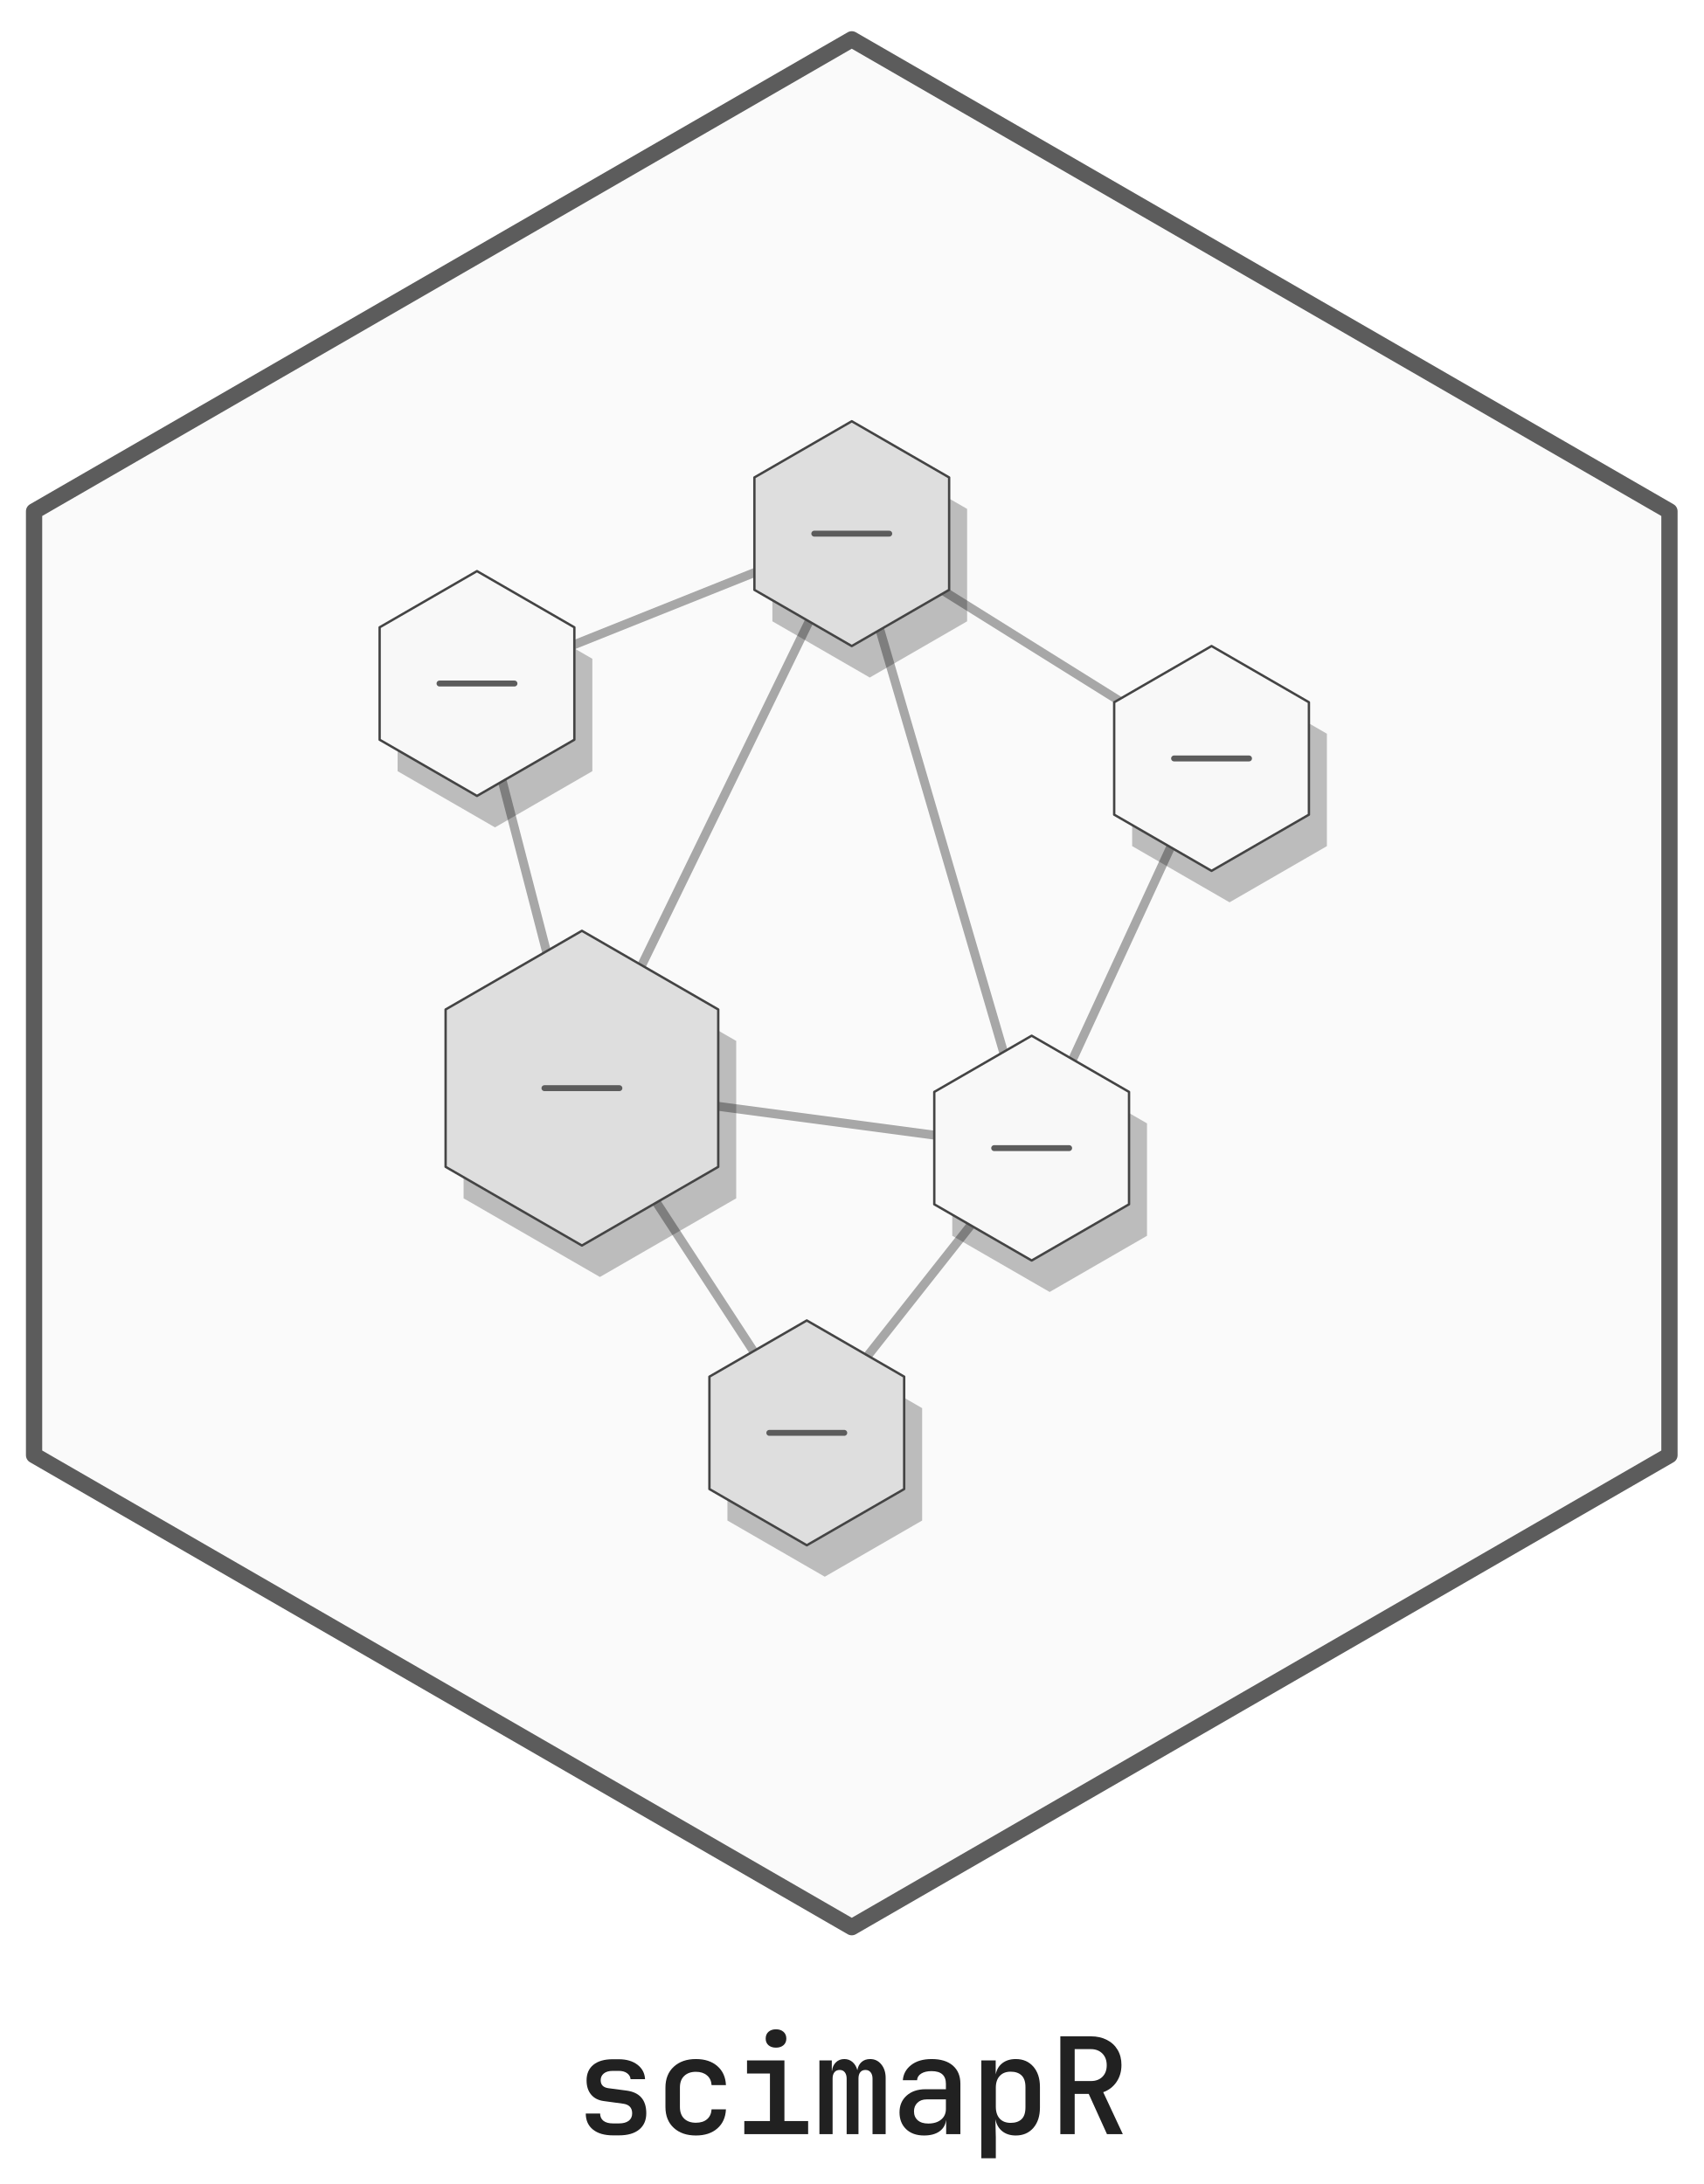
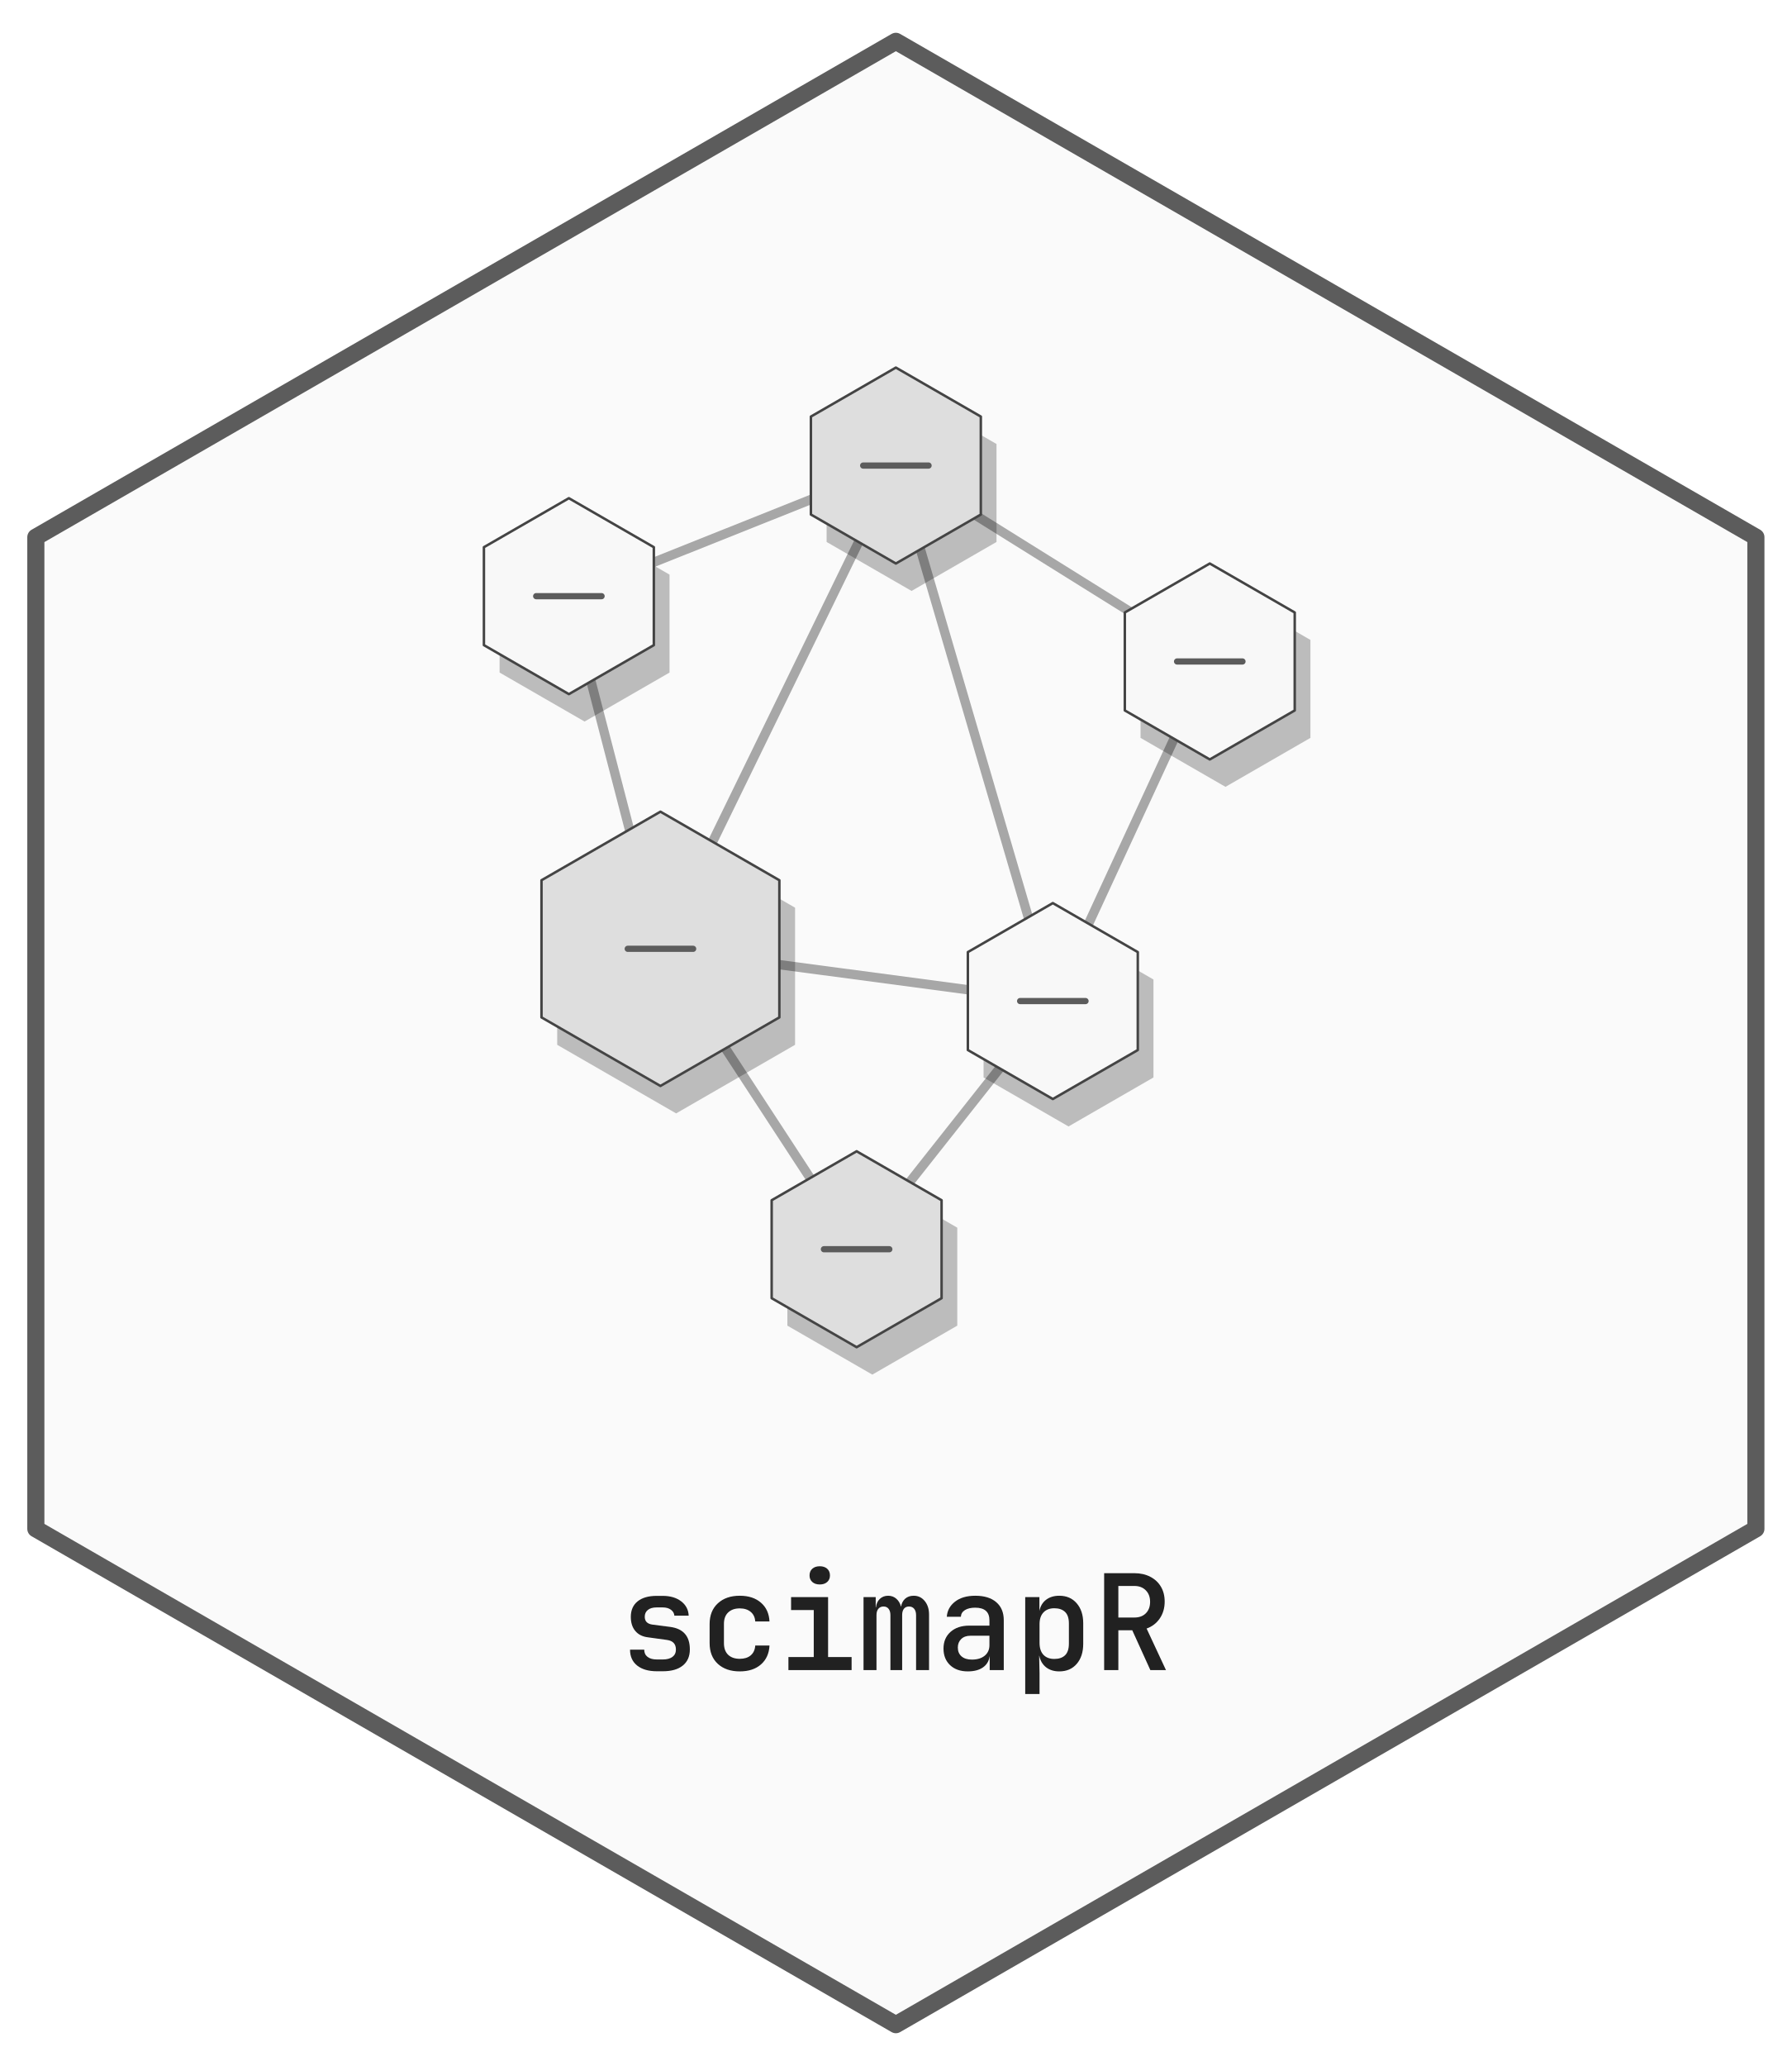
- <svg xmlns="http://www.w3.org/2000/svg" xmlns:xlink="http://www.w3.org/1999/xlink" width="432pt" height="554pt" viewBox="0 0 432 554">
+ <svg xmlns="http://www.w3.org/2000/svg" xmlns:xlink="http://www.w3.org/1999/xlink" width="432pt" height="498pt" viewBox="0 0 432 498">
  <defs>
    <g>
      <g id="glyph-0-0">
-         <path d="M 9.453 0.312 C 7.297 0.312 5.602 -0.176 4.375 -1.156 C 3.156 -2.133 2.547 -3.492 2.547 -5.234 L 6.188 -5.234 C 6.188 -4.441 6.469 -3.82 7.031 -3.375 C 7.602 -2.938 8.41 -2.719 9.453 -2.719 L 10.953 -2.719 C 12.016 -2.719 12.836 -2.938 13.422 -3.375 C 14.016 -3.82 14.312 -4.453 14.312 -5.266 C 14.312 -6.691 13.551 -7.508 12.031 -7.719 L 7.109 -8.391 C 5.723 -8.578 4.648 -9.129 3.891 -10.047 C 3.129 -10.961 2.75 -12.16 2.75 -13.641 C 2.75 -15.336 3.328 -16.656 4.484 -17.594 C 5.641 -18.531 7.273 -19 9.391 -19 L 10.906 -19 C 12.863 -19 14.445 -18.535 15.656 -17.609 C 16.863 -16.68 17.504 -15.457 17.578 -13.938 L 13.906 -13.938 C 13.863 -14.551 13.57 -15.055 13.031 -15.453 C 12.5 -15.848 11.789 -16.047 10.906 -16.047 L 9.391 -16.047 C 8.41 -16.047 7.656 -15.828 7.125 -15.391 C 6.594 -14.961 6.328 -14.391 6.328 -13.672 C 6.328 -12.516 6.973 -11.844 8.266 -11.656 L 12.891 -11.047 C 16.223 -10.598 17.891 -8.68 17.891 -5.297 C 17.891 -3.516 17.285 -2.133 16.078 -1.156 C 14.879 -0.176 13.172 0.312 10.953 0.312 Z M 9.453 0.312 " />
+         <path d="M 8.891 0.281 C 6.867 0.281 5.281 -0.176 4.125 -1.094 C 2.977 -2.008 2.406 -3.285 2.406 -4.922 L 5.828 -4.922 C 5.828 -4.18 6.094 -3.602 6.625 -3.188 C 7.156 -2.77 7.91 -2.562 8.891 -2.562 L 10.297 -2.562 C 11.305 -2.562 12.086 -2.77 12.641 -3.188 C 13.191 -3.602 13.469 -4.191 13.469 -4.953 C 13.469 -6.297 12.754 -7.066 11.328 -7.266 L 6.688 -7.906 C 5.383 -8.07 4.375 -8.586 3.656 -9.453 C 2.945 -10.316 2.594 -11.441 2.594 -12.828 C 2.594 -14.43 3.133 -15.676 4.219 -16.562 C 5.312 -17.445 6.848 -17.891 8.828 -17.891 L 10.266 -17.891 C 12.109 -17.891 13.598 -17.453 14.734 -16.578 C 15.879 -15.703 16.484 -14.551 16.547 -13.125 L 13.094 -13.125 C 13.051 -13.695 12.773 -14.172 12.266 -14.547 C 11.766 -14.922 11.098 -15.109 10.266 -15.109 L 8.828 -15.109 C 7.91 -15.109 7.203 -14.906 6.703 -14.5 C 6.203 -14.094 5.953 -13.547 5.953 -12.859 C 5.953 -11.773 6.562 -11.145 7.781 -10.969 L 12.125 -10.406 C 15.258 -9.977 16.828 -8.172 16.828 -4.984 C 16.828 -3.305 16.258 -2.008 15.125 -1.094 C 14 -0.176 12.391 0.281 10.297 0.281 Z M 8.891 0.281 " />
      </g>
      <g id="glyph-0-1">
-         <path d="M 10.469 0.344 C 8.133 0.344 6.266 -0.301 4.859 -1.594 C 3.453 -2.883 2.75 -4.656 2.75 -6.906 L 2.75 -11.797 C 2.75 -14.035 3.453 -15.801 4.859 -17.094 C 6.266 -18.395 8.133 -19.047 10.469 -19.047 C 12.738 -19.047 14.551 -18.453 15.906 -17.266 C 17.27 -16.086 18 -14.477 18.094 -12.438 L 14.453 -12.438 C 14.379 -13.508 13.984 -14.336 13.266 -14.922 C 12.555 -15.516 11.625 -15.812 10.469 -15.812 C 9.227 -15.812 8.242 -15.461 7.516 -14.766 C 6.785 -14.078 6.422 -13.098 6.422 -11.828 L 6.422 -6.906 C 6.422 -5.613 6.785 -4.617 7.516 -3.922 C 8.242 -3.234 9.227 -2.891 10.469 -2.891 C 11.645 -2.891 12.582 -3.18 13.281 -3.766 C 13.988 -4.359 14.379 -5.203 14.453 -6.297 L 18.094 -6.297 C 18 -4.254 17.27 -2.633 15.906 -1.438 C 14.551 -0.25 12.738 0.344 10.469 0.344 Z M 10.469 0.344 " />
+         <path d="M 9.859 0.312 C 7.66 0.312 5.898 -0.289 4.578 -1.5 C 3.254 -2.719 2.594 -4.383 2.594 -6.5 L 2.594 -11.109 C 2.594 -13.211 3.254 -14.875 4.578 -16.094 C 5.898 -17.312 7.66 -17.922 9.859 -17.922 C 11.992 -17.922 13.695 -17.363 14.969 -16.25 C 16.25 -15.145 16.938 -13.633 17.031 -11.719 L 13.594 -11.719 C 13.531 -12.719 13.16 -13.492 12.484 -14.047 C 11.816 -14.598 10.941 -14.875 9.859 -14.875 C 8.68 -14.875 7.75 -14.547 7.062 -13.891 C 6.383 -13.242 6.047 -12.328 6.047 -11.141 L 6.047 -6.5 C 6.047 -5.281 6.383 -4.344 7.062 -3.688 C 7.75 -3.039 8.68 -2.719 9.859 -2.719 C 10.961 -2.719 11.844 -2.992 12.5 -3.547 C 13.164 -4.109 13.531 -4.898 13.594 -5.922 L 17.031 -5.922 C 16.938 -4.004 16.25 -2.484 14.969 -1.359 C 13.695 -0.242 11.992 0.312 9.859 0.312 Z M 9.859 0.312 " />
      </g>
      <g id="glyph-0-2">
-         <path d="M 2.75 0 L 2.75 -3.328 L 9.25 -3.328 L 9.25 -15.375 L 3.438 -15.375 L 3.438 -18.703 L 12.922 -18.703 L 12.922 -3.328 L 18.938 -3.328 L 18.938 0 Z M 10.781 -21.938 C 9.988 -21.938 9.352 -22.145 8.875 -22.562 C 8.406 -22.977 8.172 -23.535 8.172 -24.234 C 8.172 -24.961 8.406 -25.535 8.875 -25.953 C 9.352 -26.379 9.988 -26.594 10.781 -26.594 C 11.57 -26.594 12.207 -26.379 12.688 -25.953 C 13.164 -25.535 13.406 -24.961 13.406 -24.234 C 13.406 -23.535 13.164 -22.977 12.688 -22.562 C 12.207 -22.145 11.57 -21.938 10.781 -21.938 Z M 10.781 -21.938 " />
+         <path d="M 2.594 0 L 2.594 -3.141 L 8.703 -3.141 L 8.703 -14.469 L 3.234 -14.469 L 3.234 -17.594 L 12.156 -17.594 L 12.156 -3.141 L 17.828 -3.141 L 17.828 0 Z M 10.156 -20.641 C 9.406 -20.641 8.805 -20.836 8.359 -21.234 C 7.91 -21.629 7.688 -22.156 7.688 -22.812 C 7.688 -23.5 7.91 -24.039 8.359 -24.438 C 8.805 -24.832 9.406 -25.031 10.156 -25.031 C 10.895 -25.031 11.488 -24.832 11.938 -24.438 C 12.383 -24.039 12.609 -23.5 12.609 -22.812 C 12.609 -22.156 12.383 -21.629 11.938 -21.234 C 11.488 -20.836 10.895 -20.641 10.156 -20.641 Z M 10.156 -20.641 " />
      </g>
      <g id="glyph-0-3">
-         <path d="M 1.797 0 L 1.797 -18.703 L 4.938 -18.703 L 4.938 -16.078 L 5 -16.078 C 5.094 -16.961 5.422 -17.676 5.984 -18.219 C 6.547 -18.77 7.258 -19.047 8.125 -19.047 C 8.938 -19.047 9.629 -18.789 10.203 -18.281 C 10.785 -17.77 11.191 -17.082 11.422 -16.219 C 11.555 -17.082 11.906 -17.77 12.469 -18.281 C 13.039 -18.789 13.77 -19.047 14.656 -19.047 C 15.812 -19.047 16.754 -18.598 17.484 -17.703 C 18.223 -16.805 18.594 -15.656 18.594 -14.25 L 18.594 0 L 15.266 0 L 15.266 -14.078 C 15.266 -14.754 15.102 -15.289 14.781 -15.688 C 14.469 -16.082 14.031 -16.281 13.469 -16.281 C 12.895 -16.281 12.457 -16.086 12.156 -15.703 C 11.852 -15.316 11.703 -14.785 11.703 -14.109 L 11.703 0 L 8.703 0 L 8.703 -14.078 C 8.703 -14.754 8.547 -15.289 8.234 -15.688 C 7.93 -16.082 7.5 -16.281 6.938 -16.281 C 6.375 -16.281 5.93 -16.086 5.609 -15.703 C 5.297 -15.316 5.141 -14.785 5.141 -14.109 L 5.141 0 Z M 1.797 0 " />
+         <path d="M 1.703 0 L 1.703 -17.594 L 4.641 -17.594 L 4.641 -15.141 L 4.703 -15.141 C 4.785 -15.973 5.094 -16.645 5.625 -17.156 C 6.164 -17.664 6.836 -17.922 7.641 -17.922 C 8.41 -17.922 9.066 -17.68 9.609 -17.203 C 10.16 -16.723 10.539 -16.078 10.75 -15.266 C 10.875 -16.078 11.203 -16.723 11.734 -17.203 C 12.273 -17.68 12.961 -17.922 13.797 -17.922 C 14.879 -17.922 15.766 -17.5 16.453 -16.656 C 17.148 -15.812 17.5 -14.727 17.5 -13.406 L 17.5 0 L 14.375 0 L 14.375 -13.25 C 14.375 -13.883 14.223 -14.391 13.922 -14.766 C 13.617 -15.141 13.203 -15.328 12.672 -15.328 C 12.141 -15.328 11.727 -15.145 11.438 -14.781 C 11.156 -14.414 11.016 -13.914 11.016 -13.281 L 11.016 0 L 8.188 0 L 8.188 -13.25 C 8.188 -13.883 8.039 -14.391 7.75 -14.766 C 7.469 -15.141 7.062 -15.328 6.531 -15.328 C 6 -15.328 5.582 -15.145 5.281 -14.781 C 4.977 -14.414 4.828 -13.914 4.828 -13.281 L 4.828 0 Z M 1.703 0 " />
      </g>
      <g id="glyph-0-4">
-         <path d="M 8.328 0.344 C 6.422 0.344 4.906 -0.191 3.781 -1.266 C 2.664 -2.348 2.109 -3.766 2.109 -5.516 C 2.109 -7.273 2.707 -8.691 3.906 -9.766 C 5.113 -10.848 6.711 -11.391 8.703 -11.391 L 13.875 -11.391 L 13.875 -12.75 C 13.875 -14.906 12.66 -15.984 10.234 -15.984 C 9.148 -15.984 8.273 -15.773 7.609 -15.359 C 6.953 -14.953 6.602 -14.391 6.562 -13.672 L 2.953 -13.672 C 3.066 -15.234 3.77 -16.52 5.062 -17.531 C 6.352 -18.539 8.086 -19.047 10.266 -19.047 C 12.578 -19.047 14.367 -18.492 15.641 -17.391 C 16.91 -16.285 17.547 -14.75 17.547 -12.781 L 17.547 0 L 13.938 0 L 13.938 -3.5 L 13.906 -3.5 C 13.75 -2.301 13.18 -1.359 12.203 -0.672 C 11.234 0.004 9.941 0.344 8.328 0.344 Z M 9.391 -2.688 C 10.766 -2.688 11.852 -3.02 12.656 -3.688 C 13.469 -4.352 13.875 -5.254 13.875 -6.391 L 13.875 -8.812 L 8.969 -8.812 C 8 -8.812 7.223 -8.523 6.641 -7.953 C 6.066 -7.391 5.781 -6.664 5.781 -5.781 C 5.781 -4.832 6.098 -4.078 6.734 -3.516 C 7.367 -2.961 8.254 -2.688 9.391 -2.688 Z M 9.391 -2.688 " />
+         <path d="M 7.844 0.312 C 6.051 0.312 4.625 -0.191 3.562 -1.203 C 2.508 -2.211 1.984 -3.539 1.984 -5.188 C 1.984 -6.852 2.547 -8.191 3.672 -9.203 C 4.805 -10.211 6.312 -10.719 8.188 -10.719 L 13.062 -10.719 L 13.062 -12 C 13.062 -14.031 11.914 -15.047 9.625 -15.047 C 8.602 -15.047 7.781 -14.852 7.156 -14.469 C 6.539 -14.082 6.211 -13.547 6.172 -12.859 L 2.781 -12.859 C 2.883 -14.336 3.547 -15.551 4.766 -16.5 C 5.984 -17.445 7.613 -17.922 9.656 -17.922 C 11.832 -17.922 13.52 -17.398 14.719 -16.359 C 15.914 -15.328 16.516 -13.883 16.516 -12.031 L 16.516 0 L 13.125 0 L 13.125 -3.297 L 13.094 -3.297 C 12.938 -2.16 12.398 -1.273 11.484 -0.641 C 10.566 -0.004 9.352 0.312 7.844 0.312 Z M 8.828 -2.531 C 10.129 -2.531 11.16 -2.844 11.922 -3.469 C 12.68 -4.102 13.062 -4.953 13.062 -6.016 L 13.062 -8.281 L 8.453 -8.281 C 7.535 -8.281 6.801 -8.016 6.25 -7.484 C 5.707 -6.953 5.438 -6.27 5.438 -5.438 C 5.438 -4.539 5.734 -3.832 6.328 -3.312 C 6.93 -2.789 7.766 -2.531 8.828 -2.531 Z M 8.828 -2.531 " />
      </g>
      <g id="glyph-0-5">
-         <path d="M 2.859 6.125 L 2.859 -18.703 L 6.5 -18.703 L 6.5 -15.156 C 6.75 -16.383 7.316 -17.336 8.203 -18.016 C 9.098 -18.703 10.227 -19.047 11.594 -19.047 C 13.445 -19.047 14.93 -18.406 16.047 -17.125 C 17.16 -15.844 17.719 -14.133 17.719 -12 L 17.719 -6.734 C 17.719 -4.578 17.16 -2.859 16.047 -1.578 C 14.93 -0.297 13.445 0.344 11.594 0.344 C 10.227 0.344 9.094 -0.008 8.188 -0.719 C 7.281 -1.438 6.703 -2.422 6.453 -3.672 L 6.422 -3.672 L 6.531 0.781 L 6.531 6.125 Z M 10.297 -2.859 C 11.473 -2.859 12.391 -3.164 13.047 -3.781 C 13.711 -4.406 14.047 -5.41 14.047 -6.797 L 14.047 -11.938 C 14.047 -13.289 13.711 -14.281 13.047 -14.906 C 12.391 -15.531 11.473 -15.844 10.297 -15.844 C 9.117 -15.844 8.195 -15.484 7.531 -14.766 C 6.863 -14.055 6.531 -13.055 6.531 -11.766 L 6.531 -6.969 C 6.531 -5.656 6.863 -4.641 7.531 -3.922 C 8.195 -3.211 9.117 -2.859 10.297 -2.859 Z M 10.297 -2.859 " />
+         <path d="M 2.688 5.766 L 2.688 -17.594 L 6.109 -17.594 L 6.109 -14.266 C 6.348 -15.422 6.883 -16.316 7.719 -16.953 C 8.562 -17.598 9.625 -17.922 10.906 -17.922 C 12.656 -17.922 14.051 -17.316 15.094 -16.109 C 16.145 -14.898 16.672 -13.297 16.672 -11.297 L 16.672 -6.344 C 16.672 -4.312 16.145 -2.691 15.094 -1.484 C 14.051 -0.285 12.656 0.312 10.906 0.312 C 9.625 0.312 8.555 -0.02 7.703 -0.688 C 6.859 -1.363 6.316 -2.285 6.078 -3.453 L 6.047 -3.453 L 6.141 0.734 L 6.141 5.766 Z M 9.703 -2.688 C 10.805 -2.688 11.664 -2.977 12.281 -3.562 C 12.906 -4.156 13.219 -5.102 13.219 -6.406 L 13.219 -11.234 C 13.219 -12.516 12.906 -13.445 12.281 -14.031 C 11.664 -14.613 10.805 -14.906 9.703 -14.906 C 8.586 -14.906 7.711 -14.566 7.078 -13.891 C 6.453 -13.223 6.141 -12.285 6.141 -11.078 L 6.141 -6.562 C 6.141 -5.32 6.453 -4.363 7.078 -3.688 C 7.711 -3.02 8.586 -2.688 9.703 -2.688 Z M 9.703 -2.688 " />
      </g>
      <g id="glyph-0-6">
-         <path d="M 2.891 0 L 2.891 -24.812 L 10.641 -24.812 C 12.18 -24.812 13.535 -24.508 14.703 -23.906 C 15.867 -23.312 16.773 -22.469 17.422 -21.375 C 18.066 -20.289 18.391 -19.016 18.391 -17.547 C 18.391 -15.891 17.969 -14.445 17.125 -13.219 C 16.289 -12 15.172 -11.141 13.766 -10.641 L 18.734 0 L 14.719 0 L 10.094 -10.203 L 6.531 -10.203 L 6.531 0 Z M 6.531 -13.469 L 10.641 -13.469 C 11.867 -13.469 12.844 -13.828 13.562 -14.547 C 14.289 -15.273 14.656 -16.25 14.656 -17.469 C 14.656 -18.719 14.285 -19.711 13.547 -20.453 C 12.805 -21.191 11.836 -21.562 10.641 -21.562 L 6.531 -21.562 Z M 6.531 -13.469 " />
+         <path d="M 2.719 0 L 2.719 -23.359 L 10.016 -23.359 C 11.461 -23.359 12.734 -23.07 13.828 -22.5 C 14.93 -21.938 15.785 -21.145 16.391 -20.125 C 17.004 -19.102 17.312 -17.898 17.312 -16.516 C 17.312 -14.953 16.914 -13.594 16.125 -12.438 C 15.332 -11.289 14.273 -10.484 12.953 -10.016 L 17.625 0 L 13.859 0 L 9.5 -9.594 L 6.141 -9.594 L 6.141 0 Z M 6.141 -12.672 L 10.016 -12.672 C 11.172 -12.672 12.086 -13.008 12.766 -13.688 C 13.453 -14.375 13.797 -15.297 13.797 -16.453 C 13.797 -17.617 13.445 -18.547 12.75 -19.234 C 12.062 -19.93 11.148 -20.281 10.016 -20.281 L 6.141 -20.281 Z M 6.141 -12.672 " />
      </g>
    </g>
  </defs>
-   <path fill-rule="nonzero" fill="rgb(98.039%, 98.039%, 98.039%)" fill-opacity="1" stroke-width="4.125" stroke-linecap="round" stroke-linejoin="round" stroke="rgb(36.078%, 36.078%, 36.078%)" stroke-opacity="1" stroke-miterlimit="10" d="M 216 9.977 L 423.359 129.695 L 423.359 369.133 L 216 488.855 L 8.641 369.133 L 8.641 129.695 Z M 216 9.977 " />
-   <path fill="none" stroke-width="2.25" stroke-linecap="round" stroke-linejoin="round" stroke="rgb(65.49%, 65.49%, 65.49%)" stroke-opacity="1" stroke-miterlimit="10" d="M 120.961 173.383 L 216 135.367 " />
-   <path fill="none" stroke-width="2.25" stroke-linecap="round" stroke-linejoin="round" stroke="rgb(65.49%, 65.49%, 65.49%)" stroke-opacity="1" stroke-miterlimit="10" d="M 216 135.367 L 307.238 192.391 " />
-   <path fill="none" stroke-width="2.25" stroke-linecap="round" stroke-linejoin="round" stroke="rgb(65.49%, 65.49%, 65.49%)" stroke-opacity="1" stroke-miterlimit="10" d="M 120.961 173.383 L 147.57 276.027 " />
-   <path fill="none" stroke-width="2.25" stroke-linecap="round" stroke-linejoin="round" stroke="rgb(65.49%, 65.49%, 65.49%)" stroke-opacity="1" stroke-miterlimit="10" d="M 216 135.367 L 147.57 276.027 " />
-   <path fill="none" stroke-width="2.25" stroke-linecap="round" stroke-linejoin="round" stroke="rgb(65.49%, 65.49%, 65.49%)" stroke-opacity="1" stroke-miterlimit="10" d="M 307.238 192.391 L 261.621 291.234 " />
-   <path fill="none" stroke-width="2.25" stroke-linecap="round" stroke-linejoin="round" stroke="rgb(65.49%, 65.49%, 65.49%)" stroke-opacity="1" stroke-miterlimit="10" d="M 147.57 276.027 L 261.621 291.234 " />
-   <path fill="none" stroke-width="2.25" stroke-linecap="round" stroke-linejoin="round" stroke="rgb(65.49%, 65.49%, 65.49%)" stroke-opacity="1" stroke-miterlimit="10" d="M 147.57 276.027 L 204.594 363.465 " />
-   <path fill="none" stroke-width="2.25" stroke-linecap="round" stroke-linejoin="round" stroke="rgb(65.49%, 65.49%, 65.49%)" stroke-opacity="1" stroke-miterlimit="10" d="M 261.621 291.234 L 204.594 363.465 " />
-   <path fill="none" stroke-width="2.25" stroke-linecap="round" stroke-linejoin="round" stroke="rgb(65.49%, 65.49%, 65.49%)" stroke-opacity="1" stroke-miterlimit="10" d="M 216 135.367 L 261.621 291.234 " />
-   <path fill-rule="nonzero" fill="rgb(1.961%, 1.961%, 1.961%)" fill-opacity="0.251" d="M 125.523 152.855 L 100.828 167.109 L 100.828 195.621 L 125.523 209.879 L 150.215 195.621 L 150.215 167.109 Z M 125.523 152.855 " />
-   <path fill-rule="nonzero" fill="rgb(97.255%, 97.255%, 97.255%)" fill-opacity="1" stroke-width="0.6" stroke-linecap="round" stroke-linejoin="round" stroke="rgb(26.667%, 26.667%, 26.667%)" stroke-opacity="1" stroke-miterlimit="10" d="M 120.961 144.871 L 96.27 159.129 L 96.27 187.641 L 120.961 201.895 L 145.652 187.641 L 145.652 159.129 Z M 120.961 144.871 " />
-   <path fill="none" stroke-width="1.5" stroke-linecap="round" stroke-linejoin="round" stroke="rgb(36.078%, 36.078%, 36.078%)" stroke-opacity="1" stroke-miterlimit="10" d="M 111.457 173.383 L 130.465 173.383 " />
-   <path fill-rule="nonzero" fill="rgb(1.961%, 1.961%, 1.961%)" fill-opacity="0.251" d="M 220.562 114.84 L 195.871 129.094 L 195.871 157.605 L 220.562 171.863 L 245.254 157.605 L 245.254 129.094 Z M 220.562 114.84 " />
-   <path fill-rule="nonzero" fill="rgb(87.059%, 87.059%, 87.059%)" fill-opacity="1" stroke-width="0.6" stroke-linecap="round" stroke-linejoin="round" stroke="rgb(26.667%, 26.667%, 26.667%)" stroke-opacity="1" stroke-miterlimit="10" d="M 216 106.855 L 191.309 121.109 L 191.309 149.625 L 216 163.879 L 240.691 149.625 L 240.691 121.109 Z M 216 106.855 " />
-   <path fill="none" stroke-width="1.5" stroke-linecap="round" stroke-linejoin="round" stroke="rgb(36.078%, 36.078%, 36.078%)" stroke-opacity="1" stroke-miterlimit="10" d="M 206.496 135.367 L 225.504 135.367 " />
-   <path fill-rule="nonzero" fill="rgb(1.961%, 1.961%, 1.961%)" fill-opacity="0.251" d="M 311.801 171.863 L 287.109 186.117 L 287.109 214.629 L 311.801 228.887 L 336.492 214.629 L 336.492 186.117 Z M 311.801 171.863 " />
-   <path fill-rule="nonzero" fill="rgb(97.255%, 97.255%, 97.255%)" fill-opacity="1" stroke-width="0.6" stroke-linecap="round" stroke-linejoin="round" stroke="rgb(26.667%, 26.667%, 26.667%)" stroke-opacity="1" stroke-miterlimit="10" d="M 307.238 163.879 L 282.547 178.137 L 282.547 206.648 L 307.238 220.902 L 331.93 206.648 L 331.93 178.137 Z M 307.238 163.879 " />
-   <path fill="none" stroke-width="1.5" stroke-linecap="round" stroke-linejoin="round" stroke="rgb(36.078%, 36.078%, 36.078%)" stroke-opacity="1" stroke-miterlimit="10" d="M 297.734 192.391 L 316.742 192.391 " />
-   <path fill-rule="nonzero" fill="rgb(1.961%, 1.961%, 1.961%)" fill-opacity="0.251" d="M 152.133 244.094 L 117.562 264.051 L 117.562 303.969 L 152.133 323.926 L 186.703 303.969 L 186.703 264.051 Z M 152.133 244.094 " />
-   <path fill-rule="nonzero" fill="rgb(87.059%, 87.059%, 87.059%)" fill-opacity="1" stroke-width="0.6" stroke-linecap="round" stroke-linejoin="round" stroke="rgb(26.667%, 26.667%, 26.667%)" stroke-opacity="1" stroke-miterlimit="10" d="M 147.57 236.109 L 113.004 256.066 L 113.004 295.984 L 147.57 315.941 L 182.141 295.984 L 182.141 256.066 Z M 147.57 236.109 " />
-   <path fill="none" stroke-width="1.5" stroke-linecap="round" stroke-linejoin="round" stroke="rgb(36.078%, 36.078%, 36.078%)" stroke-opacity="1" stroke-miterlimit="10" d="M 138.066 276.027 L 157.074 276.027 " />
-   <path fill-rule="nonzero" fill="rgb(1.961%, 1.961%, 1.961%)" fill-opacity="0.251" d="M 266.18 270.703 L 241.488 284.961 L 241.488 313.473 L 266.18 327.727 L 290.875 313.473 L 290.875 284.961 Z M 266.18 270.703 " />
-   <path fill-rule="nonzero" fill="rgb(97.255%, 97.255%, 97.255%)" fill-opacity="1" stroke-width="0.6" stroke-linecap="round" stroke-linejoin="round" stroke="rgb(26.667%, 26.667%, 26.667%)" stroke-opacity="1" stroke-miterlimit="10" d="M 261.621 262.723 L 236.926 276.977 L 236.926 305.488 L 261.621 319.746 L 286.312 305.488 L 286.312 276.977 Z M 261.621 262.723 " />
-   <path fill="none" stroke-width="1.5" stroke-linecap="round" stroke-linejoin="round" stroke="rgb(36.078%, 36.078%, 36.078%)" stroke-opacity="1" stroke-miterlimit="10" d="M 252.113 291.234 L 271.125 291.234 " />
-   <path fill-rule="nonzero" fill="rgb(1.961%, 1.961%, 1.961%)" fill-opacity="0.251" d="M 209.156 342.934 L 184.465 357.191 L 184.465 385.703 L 209.156 399.957 L 233.848 385.703 L 233.848 357.191 Z M 209.156 342.934 " />
-   <path fill-rule="nonzero" fill="rgb(87.059%, 87.059%, 87.059%)" fill-opacity="1" stroke-width="0.6" stroke-linecap="round" stroke-linejoin="round" stroke="rgb(26.667%, 26.667%, 26.667%)" stroke-opacity="1" stroke-miterlimit="10" d="M 204.594 334.953 L 179.902 349.207 L 179.902 377.719 L 204.594 391.977 L 229.289 377.719 L 229.289 349.207 Z M 204.594 334.953 " />
-   <path fill="none" stroke-width="1.5" stroke-linecap="round" stroke-linejoin="round" stroke="rgb(36.078%, 36.078%, 36.078%)" stroke-opacity="1" stroke-miterlimit="10" d="M 195.09 363.465 L 214.098 363.465 " />
+   <path fill-rule="nonzero" fill="rgb(98.039%, 98.039%, 98.039%)" fill-opacity="1" stroke-width="4.125" stroke-linecap="round" stroke-linejoin="round" stroke="rgb(36.078%, 36.078%, 36.078%)" stroke-opacity="1" stroke-miterlimit="10" d="M 216 9.961 L 423.359 129.48 L 423.359 368.52 L 216 488.039 L 8.641 368.52 L 8.641 129.48 Z M 216 9.961 " />
+   <path fill="none" stroke-width="2.25" stroke-linecap="round" stroke-linejoin="round" stroke="rgb(65.49%, 65.49%, 65.49%)" stroke-opacity="1" stroke-miterlimit="10" d="M 137.16 143.703 L 216 112.219 " />
+   <path fill="none" stroke-width="2.25" stroke-linecap="round" stroke-linejoin="round" stroke="rgb(65.49%, 65.49%, 65.49%)" stroke-opacity="1" stroke-miterlimit="10" d="M 216 112.219 L 291.688 159.445 " />
+   <path fill="none" stroke-width="2.25" stroke-linecap="round" stroke-linejoin="round" stroke="rgb(65.49%, 65.49%, 65.49%)" stroke-opacity="1" stroke-miterlimit="10" d="M 137.16 143.703 L 159.234 228.707 " />
+   <path fill="none" stroke-width="2.25" stroke-linecap="round" stroke-linejoin="round" stroke="rgb(65.49%, 65.49%, 65.49%)" stroke-opacity="1" stroke-miterlimit="10" d="M 216 112.219 L 159.234 228.707 " />
+   <path fill="none" stroke-width="2.25" stroke-linecap="round" stroke-linejoin="round" stroke="rgb(65.49%, 65.49%, 65.49%)" stroke-opacity="1" stroke-miterlimit="10" d="M 291.688 159.445 L 253.844 241.301 " />
+   <path fill="none" stroke-width="2.25" stroke-linecap="round" stroke-linejoin="round" stroke="rgb(65.49%, 65.49%, 65.49%)" stroke-opacity="1" stroke-miterlimit="10" d="M 159.234 228.707 L 253.844 241.301 " />
+   <path fill="none" stroke-width="2.25" stroke-linecap="round" stroke-linejoin="round" stroke="rgb(65.49%, 65.49%, 65.49%)" stroke-opacity="1" stroke-miterlimit="10" d="M 159.234 228.707 L 206.539 301.121 " />
+   <path fill="none" stroke-width="2.25" stroke-linecap="round" stroke-linejoin="round" stroke="rgb(65.49%, 65.49%, 65.49%)" stroke-opacity="1" stroke-miterlimit="10" d="M 253.844 241.301 L 206.539 301.121 " />
+   <path fill="none" stroke-width="2.25" stroke-linecap="round" stroke-linejoin="round" stroke="rgb(65.49%, 65.49%, 65.49%)" stroke-opacity="1" stroke-miterlimit="10" d="M 216 112.219 L 253.844 241.301 " />
+   <path fill-rule="nonzero" fill="rgb(1.961%, 1.961%, 1.961%)" fill-opacity="0.251" d="M 140.945 126.703 L 120.461 138.508 L 120.461 162.121 L 140.945 173.926 L 161.426 162.121 L 161.426 138.508 Z M 140.945 126.703 " />
+   <path fill-rule="nonzero" fill="rgb(97.255%, 97.255%, 97.255%)" fill-opacity="1" stroke-width="0.6" stroke-linecap="round" stroke-linejoin="round" stroke="rgb(26.667%, 26.667%, 26.667%)" stroke-opacity="1" stroke-miterlimit="10" d="M 137.16 120.09 L 116.676 131.898 L 116.676 155.508 L 137.16 167.316 L 157.645 155.508 L 157.645 131.898 Z M 137.16 120.09 " />
+   <path fill="none" stroke-width="1.5" stroke-linecap="round" stroke-linejoin="round" stroke="rgb(36.078%, 36.078%, 36.078%)" stroke-opacity="1" stroke-miterlimit="10" d="M 129.277 143.703 L 145.043 143.703 " />
+   <path fill-rule="nonzero" fill="rgb(1.961%, 1.961%, 1.961%)" fill-opacity="0.251" d="M 219.785 95.219 L 199.301 107.023 L 199.301 130.637 L 219.785 142.445 L 240.266 130.637 L 240.266 107.023 Z M 219.785 95.219 " />
+   <path fill-rule="nonzero" fill="rgb(87.059%, 87.059%, 87.059%)" fill-opacity="1" stroke-width="0.6" stroke-linecap="round" stroke-linejoin="round" stroke="rgb(26.667%, 26.667%, 26.667%)" stroke-opacity="1" stroke-miterlimit="10" d="M 216 88.605 L 195.516 100.414 L 195.516 124.027 L 216 135.832 L 236.484 124.027 L 236.484 100.414 Z M 216 88.605 " />
+   <path fill="none" stroke-width="1.5" stroke-linecap="round" stroke-linejoin="round" stroke="rgb(36.078%, 36.078%, 36.078%)" stroke-opacity="1" stroke-miterlimit="10" d="M 208.117 112.219 L 223.883 112.219 " />
+   <path fill-rule="nonzero" fill="rgb(1.961%, 1.961%, 1.961%)" fill-opacity="0.251" d="M 295.473 142.445 L 274.988 154.25 L 274.988 177.863 L 295.473 189.668 L 315.953 177.863 L 315.953 154.25 Z M 295.473 142.445 " />
+   <path fill-rule="nonzero" fill="rgb(97.255%, 97.255%, 97.255%)" fill-opacity="1" stroke-width="0.6" stroke-linecap="round" stroke-linejoin="round" stroke="rgb(26.667%, 26.667%, 26.667%)" stroke-opacity="1" stroke-miterlimit="10" d="M 291.688 135.832 L 271.203 147.637 L 271.203 171.25 L 291.688 183.059 L 312.168 171.25 L 312.168 147.637 Z M 291.688 135.832 " />
+   <path fill="none" stroke-width="1.5" stroke-linecap="round" stroke-linejoin="round" stroke="rgb(36.078%, 36.078%, 36.078%)" stroke-opacity="1" stroke-miterlimit="10" d="M 283.801 159.445 L 299.57 159.445 " />
+   <path fill-rule="nonzero" fill="rgb(1.961%, 1.961%, 1.961%)" fill-opacity="0.251" d="M 163.02 202.262 L 134.344 218.793 L 134.344 251.848 L 163.02 268.379 L 191.695 251.848 L 191.695 218.793 Z M 163.02 202.262 " />
+   <path fill-rule="nonzero" fill="rgb(87.059%, 87.059%, 87.059%)" fill-opacity="1" stroke-width="0.6" stroke-linecap="round" stroke-linejoin="round" stroke="rgb(26.667%, 26.667%, 26.667%)" stroke-opacity="1" stroke-miterlimit="10" d="M 159.234 195.652 L 130.559 212.18 L 130.559 245.238 L 159.234 261.766 L 187.91 245.238 L 187.91 212.18 Z M 159.234 195.652 " />
+   <path fill="none" stroke-width="1.5" stroke-linecap="round" stroke-linejoin="round" stroke="rgb(36.078%, 36.078%, 36.078%)" stroke-opacity="1" stroke-miterlimit="10" d="M 151.352 228.707 L 167.121 228.707 " />
+   <path fill-rule="nonzero" fill="rgb(1.961%, 1.961%, 1.961%)" fill-opacity="0.251" d="M 257.629 224.301 L 237.145 236.105 L 237.145 259.719 L 257.629 271.527 L 278.109 259.719 L 278.109 236.105 Z M 257.629 224.301 " />
+   <path fill-rule="nonzero" fill="rgb(97.255%, 97.255%, 97.255%)" fill-opacity="1" stroke-width="0.6" stroke-linecap="round" stroke-linejoin="round" stroke="rgb(26.667%, 26.667%, 26.667%)" stroke-opacity="1" stroke-miterlimit="10" d="M 253.844 217.688 L 233.359 229.496 L 233.359 253.109 L 253.844 264.914 L 274.328 253.109 L 274.328 229.496 Z M 253.844 217.688 " />
+   <path fill="none" stroke-width="1.5" stroke-linecap="round" stroke-linejoin="round" stroke="rgb(36.078%, 36.078%, 36.078%)" stroke-opacity="1" stroke-miterlimit="10" d="M 245.961 241.301 L 261.727 241.301 " />
+   <path fill-rule="nonzero" fill="rgb(1.961%, 1.961%, 1.961%)" fill-opacity="0.251" d="M 210.324 284.121 L 189.84 295.926 L 189.84 319.539 L 210.324 331.344 L 230.809 319.539 L 230.809 295.926 Z M 210.324 284.121 " />
+   <path fill-rule="nonzero" fill="rgb(87.059%, 87.059%, 87.059%)" fill-opacity="1" stroke-width="0.6" stroke-linecap="round" stroke-linejoin="round" stroke="rgb(26.667%, 26.667%, 26.667%)" stroke-opacity="1" stroke-miterlimit="10" d="M 206.539 277.508 L 186.055 289.312 L 186.055 312.926 L 206.539 324.734 L 227.023 312.926 L 227.023 289.312 Z M 206.539 277.508 " />
+   <path fill="none" stroke-width="1.5" stroke-linecap="round" stroke-linejoin="round" stroke="rgb(36.078%, 36.078%, 36.078%)" stroke-opacity="1" stroke-miterlimit="10" d="M 198.656 301.121 L 214.422 301.121 " />
  <g fill="rgb(12.941%, 12.941%, 12.941%)" fill-opacity="1">
-     <use xlink:href="#glyph-0-0" x="146" y="541.352" />
-     <use xlink:href="#glyph-0-1" x="166" y="541.352" />
-     <use xlink:href="#glyph-0-2" x="186" y="541.352" />
-     <use xlink:href="#glyph-0-3" x="206" y="541.352" />
-     <use xlink:href="#glyph-0-4" x="226" y="541.352" />
-     <use xlink:href="#glyph-0-5" x="246" y="541.352" />
-     <use xlink:href="#glyph-0-6" x="266" y="541.352" />
+     <use xlink:href="#glyph-0-0" x="149.5" y="402.569" />
+     <use xlink:href="#glyph-0-1" x="168.5" y="402.569" />
+     <use xlink:href="#glyph-0-2" x="187.5" y="402.569" />
+     <use xlink:href="#glyph-0-3" x="206.5" y="402.569" />
+     <use xlink:href="#glyph-0-4" x="225.5" y="402.569" />
+     <use xlink:href="#glyph-0-5" x="244.5" y="402.569" />
+     <use xlink:href="#glyph-0-6" x="263.5" y="402.569" />
  </g>
</svg>
